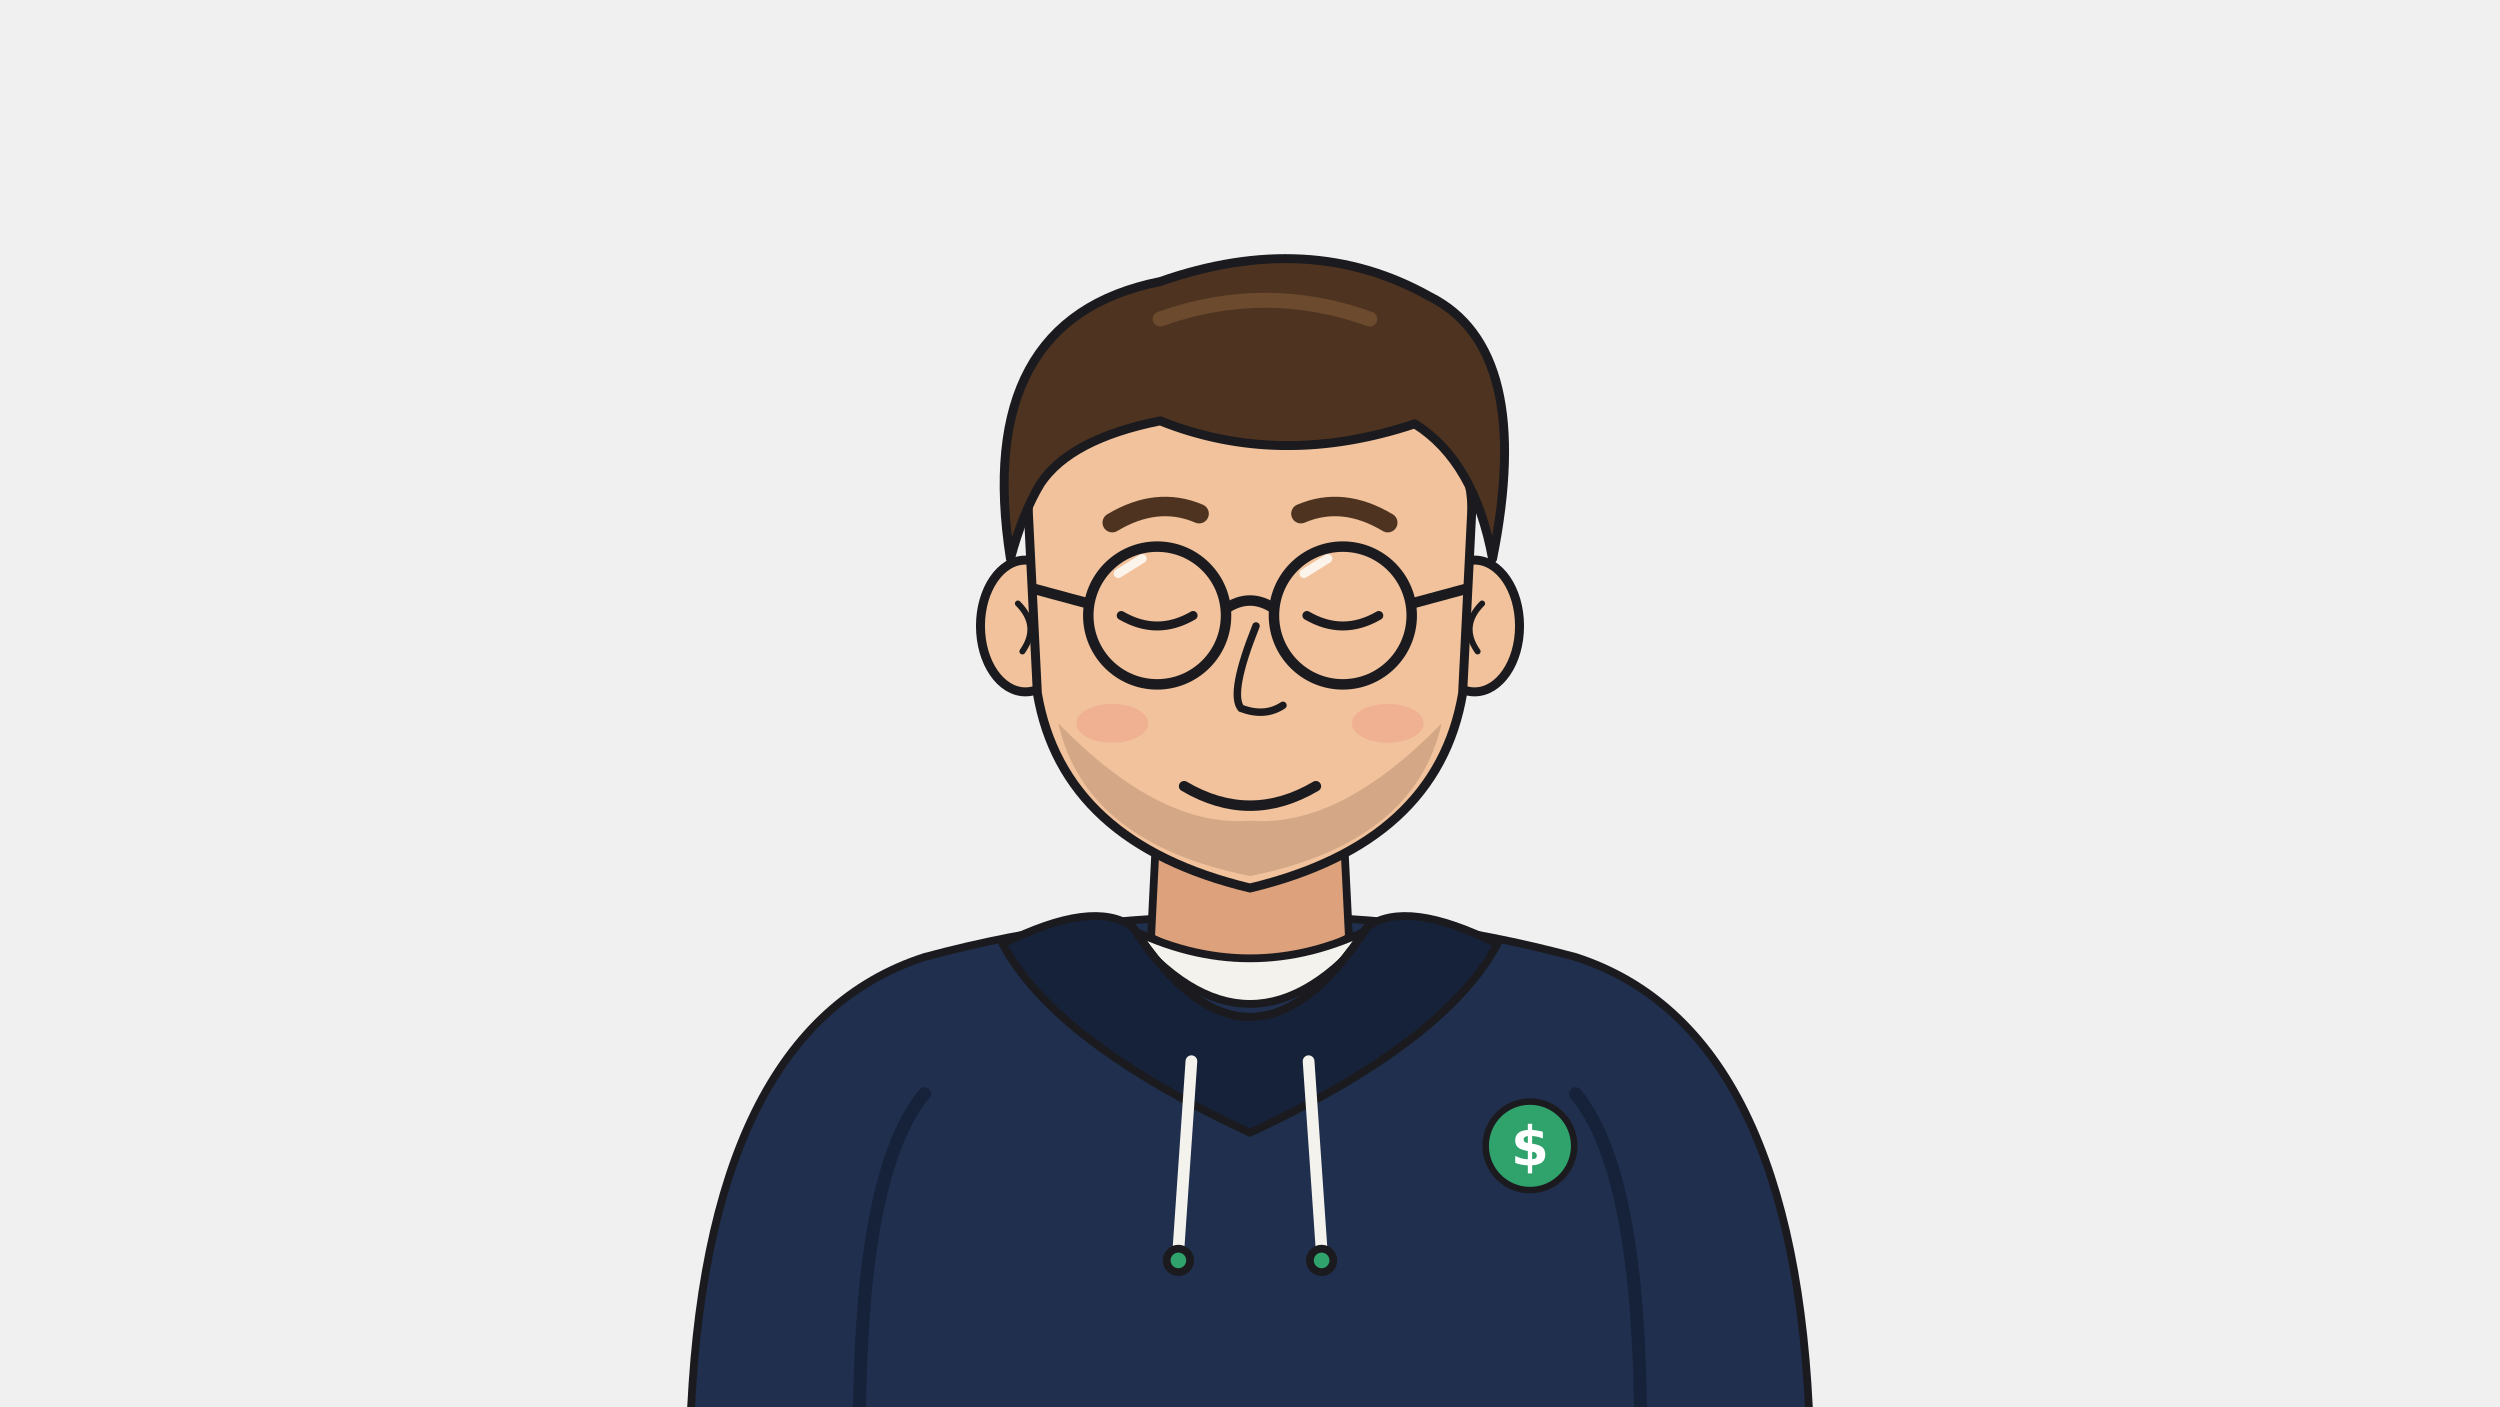
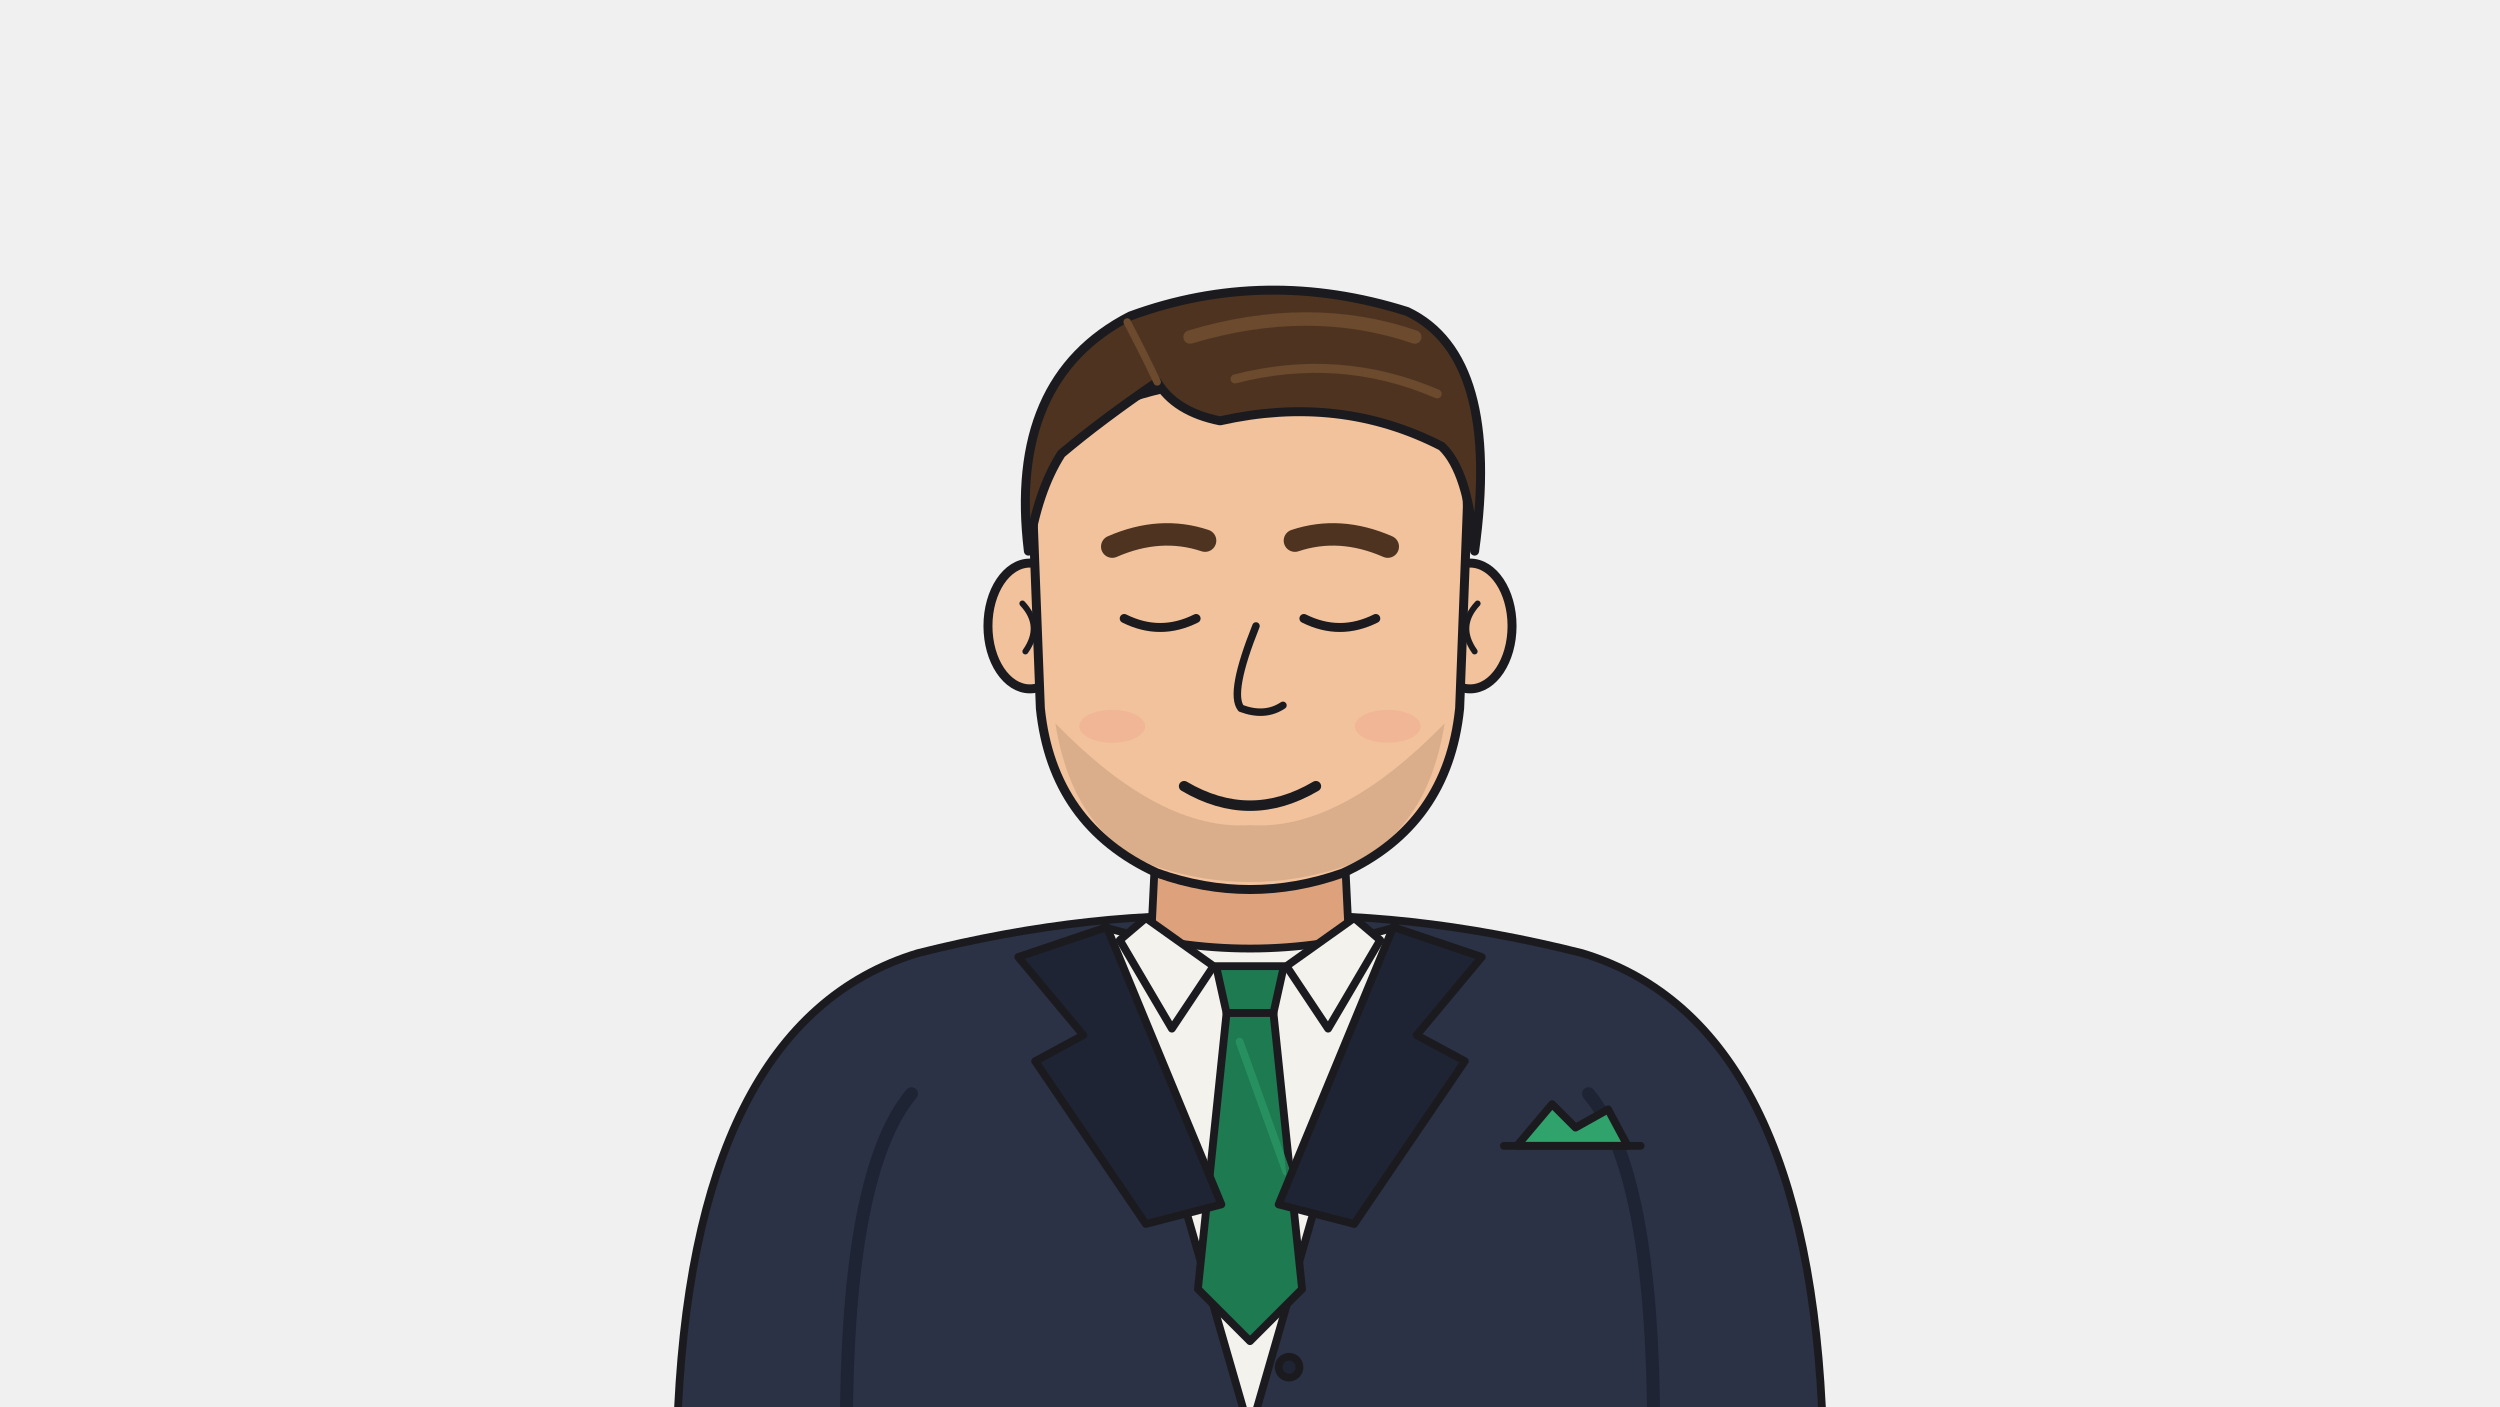
<svg xmlns="http://www.w3.org/2000/svg" width="1920" height="1080" viewBox="0 0 1920 1080">
  <g stroke="#1B1B1F" stroke-width="6" stroke-linejoin="round" stroke-linecap="round">
-     <path d="M530 1100 Q540 790 710 735 Q840 700 960 705              Q1080 700 1210 735 Q1380 790 1390 1100 Z" fill="#1F2F4D" />
-     <path d="M660 1100 Q660 900 710 840" fill="none" stroke="#16223A" stroke-width="10" />
-     <path d="M1260 1100 Q1260 900 1210 840" fill="none" stroke="#16223A" stroke-width="10" />
-     <path d="M888 640 L884 720 Q960 760 1036 720 L1032 640 Z" fill="#DDA27C" />
-     <path d="M865 712 Q960 830 1055 712 Q960 760 865 712 Z" fill="#F4F2EC" />
-     <path d="M770 725 Q840 690 870 712 Q960 850 1050 712              Q1080 690 1150 725 Q1110 800 960 870 Q810 800 770 725 Z" fill="#16223A" />
-     <path d="M870 712 Q960 850 1050 712" fill="none" />
-     <path d="M915 815 L905 960" fill="none" stroke="#F4F2EC" stroke-width="9" />
-     <path d="M1005 815 L1015 960" fill="none" stroke="#F4F2EC" stroke-width="9" />
-     <circle cx="905" cy="968" r="9" fill="#2FA36B" />
-     <circle cx="1015" cy="968" r="9" fill="#2FA36B" />
-     <circle cx="1175" cy="880" r="34" fill="#2FA36B" stroke-width="5" />
-     <text x="1175" y="895" font-family="DejaVu Sans" font-weight="bold" font-size="42" text-anchor="middle" fill="#FFFFFF" stroke="none">$</text>
+     <path d="M520 1100 Q530 785 705 732 Q840 698 960 704              Q1080 698 1215 732 Q1390 785 1400 1100 Z" fill="#2B3245" />
+     <path d="M650 1100 Q650 900 700 840" fill="none" stroke="#1E2433" stroke-width="10" />
+     <path d="M1270 1100 Q1270 900 1220 840" fill="none" stroke="#1E2433" stroke-width="10" />
+     <path d="M888 640 L884 722 Q960 760 1036 722 L1032 640 Z" fill="#DDA27C" />
+     <path d="M848 712 L960 1100 L1072 712 Q960 745 848 712 Z" fill="#F4F2EC" />
+     <path d="M934 742 L986 742 L978 778 L942 778 Z" fill="#1E7A50" />
+     <path d="M942 778 L978 778 L1000 990 L960 1030 L920 990 Z" fill="#1E7A50" />
+     <path d="M952 800 L988 900" fill="none" stroke="#2A9A67" stroke-width="6" opacity="0.7" />
+     <path d="M880 705 L932 742 L900 790 L860 722 Z" fill="#F4F2EC" />
+     <path d="M1040 705 L988 742 L1020 790 L1060 722 Z" fill="#F4F2EC" />
+     <polygon points="850 712 938 925 880 940 795 815 832 795 782 735" fill="#1E2433" />
+     <polygon points="1070 712 982 925 1040 940 1125 815 1088 795 1138 735" fill="#1E2433" />
+     <path d="M1165 880 L1250 880 L1235 852 L1210 866 L1192 848 Z" fill="#2FA36B" />
+     <path d="M1155 880 L1260 880" fill="none" />
+     <circle cx="990" cy="1050" r="8" fill="#1E2433" />
  </g>
  <g transform="translate(0 25) translate(960 450) scale(1.15) translate(-960 -450)">
    <g stroke="#1B1B1F" stroke-width="6" stroke-linejoin="round" stroke-linecap="round">
-       <ellipse cx="810" cy="455" rx="30" ry="44" fill="#F1C29C" />
-       <ellipse cx="1110" cy="455" rx="30" ry="44" fill="#F1C29C" />
-       <path d="M805 440 Q820 455 808 472" fill="none" stroke-width="4" />
-       <path d="M1115 440 Q1100 455 1112 472" fill="none" stroke-width="4" />
-       <path d="M812 380 Q808 300 960 285 Q1112 300 1108 380              L1102 500 Q1085 600 960 630 Q835 600 818 500 Z" fill="#F1C29C" />
-       <path d="M832 520 Q850 600 960 622 Q1070 600 1088 520              Q1020 590 960 585 Q900 590 832 520 Z" fill="#4E3420" opacity="0.18" stroke="none" />
-       <path d="M800 410 Q775 250 900 225 Q1000 190 1080 235              Q1150 270 1122 410 Q1110 345 1070 320              Q980 350 900 318 Q840 330 820 360 Q808 380 800 410 Z" fill="#4E3420" />
-       <path d="M900 250 Q970 225 1040 250" fill="none" stroke="#6B4A2E" stroke-width="10" />
+       <ellipse cx="813" cy="455" rx="28" ry="42" fill="#F1C29C" />
+       <ellipse cx="1107" cy="455" rx="28" ry="42" fill="#F1C29C" />
+       <path d="M808 440 Q822 455 810 472" fill="none" stroke-width="4" />
+       <path d="M1112 440 Q1098 455 1110 472" fill="none" stroke-width="4" />
+       <path d="M815 380 Q810 300 960 288 Q1110 300 1105 380              L1100 510 Q1092 588 1022 620 Q960 642 898 620              Q828 588 820 510 Z" fill="#F1C29C" />
+       <path d="M830 520 Q842 595 898 616 Q960 636 1022 616 Q1078 595 1090 520              Q1020 592 960 588 Q900 592 830 520 Z" fill="#4E3420" opacity="0.14" stroke="none" />
+       <path d="M812 405 Q798 290 880 248 Q970 215 1065 245              Q1128 275 1110 405 Q1106 352 1088 335              Q1020 300 940 318 Q910 312 898 292              Q860 318 834 340 Q818 365 812 405 Z" fill="#4E3420" />
+       <path d="M878 252 Q890 275 898 292" fill="none" stroke="#6B4A2E" stroke-width="5" />
+       <path d="M920 262 Q1000 238 1070 262" fill="none" stroke="#6B4A2E" stroke-width="9" />
+       <path d="M950 290 Q1020 272 1085 300" fill="none" stroke="#6B4A2E" stroke-width="6" />
      <path d="M964 455 Q946 500 954 510 Q970 516 982 508" fill="none" stroke-width="5" />
-       <ellipse cx="868" cy="520" rx="24" ry="13" fill="#EE9C86" opacity="0.45" stroke="none" />
-       <ellipse cx="1052" cy="520" rx="24" ry="13" fill="#EE9C86" opacity="0.45" stroke="none" />
+       <ellipse cx="868" cy="522" rx="22" ry="11" fill="#EE9C86" opacity="0.30" stroke="none" />
+       <ellipse cx="1052" cy="522" rx="22" ry="11" fill="#EE9C86" opacity="0.30" stroke="none" />
    </g>
-     <path d="M874 448 Q898 462 922 448" fill="none" stroke="#1B1B1F" stroke-width="6" stroke-linecap="round" />
-     <path d="M998 448 Q1022 462 1046 448" fill="none" stroke="#1B1B1F" stroke-width="6" stroke-linecap="round" />
-     <g fill="none" stroke="#1B1B1F" stroke-width="7">
-       <circle cx="898" cy="448" r="46" />
-       <circle cx="1022" cy="448" r="46" />
-       <path d="M943 444 Q960 432 977 444" />
-       <path d="M852 440 L815 430" />
-       <path d="M1068 440 L1105 430" />
-     </g>
-     <path d="M872 420 L888 410" stroke="#FFFFFF" stroke-width="6" stroke-linecap="round" opacity="0.8" />
-     <path d="M996 420 L1012 410" stroke="#FFFFFF" stroke-width="6" stroke-linecap="round" opacity="0.8" />
-     <path d="M868 386 Q898 368 926 380" fill="none" stroke="#4E3420" stroke-width="13" stroke-linecap="round" />
-     <path d="M1052 386 Q1022 368 994 380" fill="none" stroke="#4E3420" stroke-width="13" stroke-linecap="round" />
+     <path d="M876 450 Q900 462 924 450" fill="none" stroke="#1B1B1F" stroke-width="6" stroke-linecap="round" />
+     <path d="M996 450 Q1020 462 1044 450" fill="none" stroke="#1B1B1F" stroke-width="6" stroke-linecap="round" />
+     <path d="M868 402 Q900 388 930 398" fill="none" stroke="#4E3420" stroke-width="15" stroke-linecap="round" />
+     <path d="M1052 402 Q1020 388 990 398" fill="none" stroke="#4E3420" stroke-width="15" stroke-linecap="round" />
    <path d="M916 562 Q960 588 1004 562" fill="none" stroke="#1B1B1F" stroke-width="7" stroke-linecap="round" />
  </g>
</svg>
